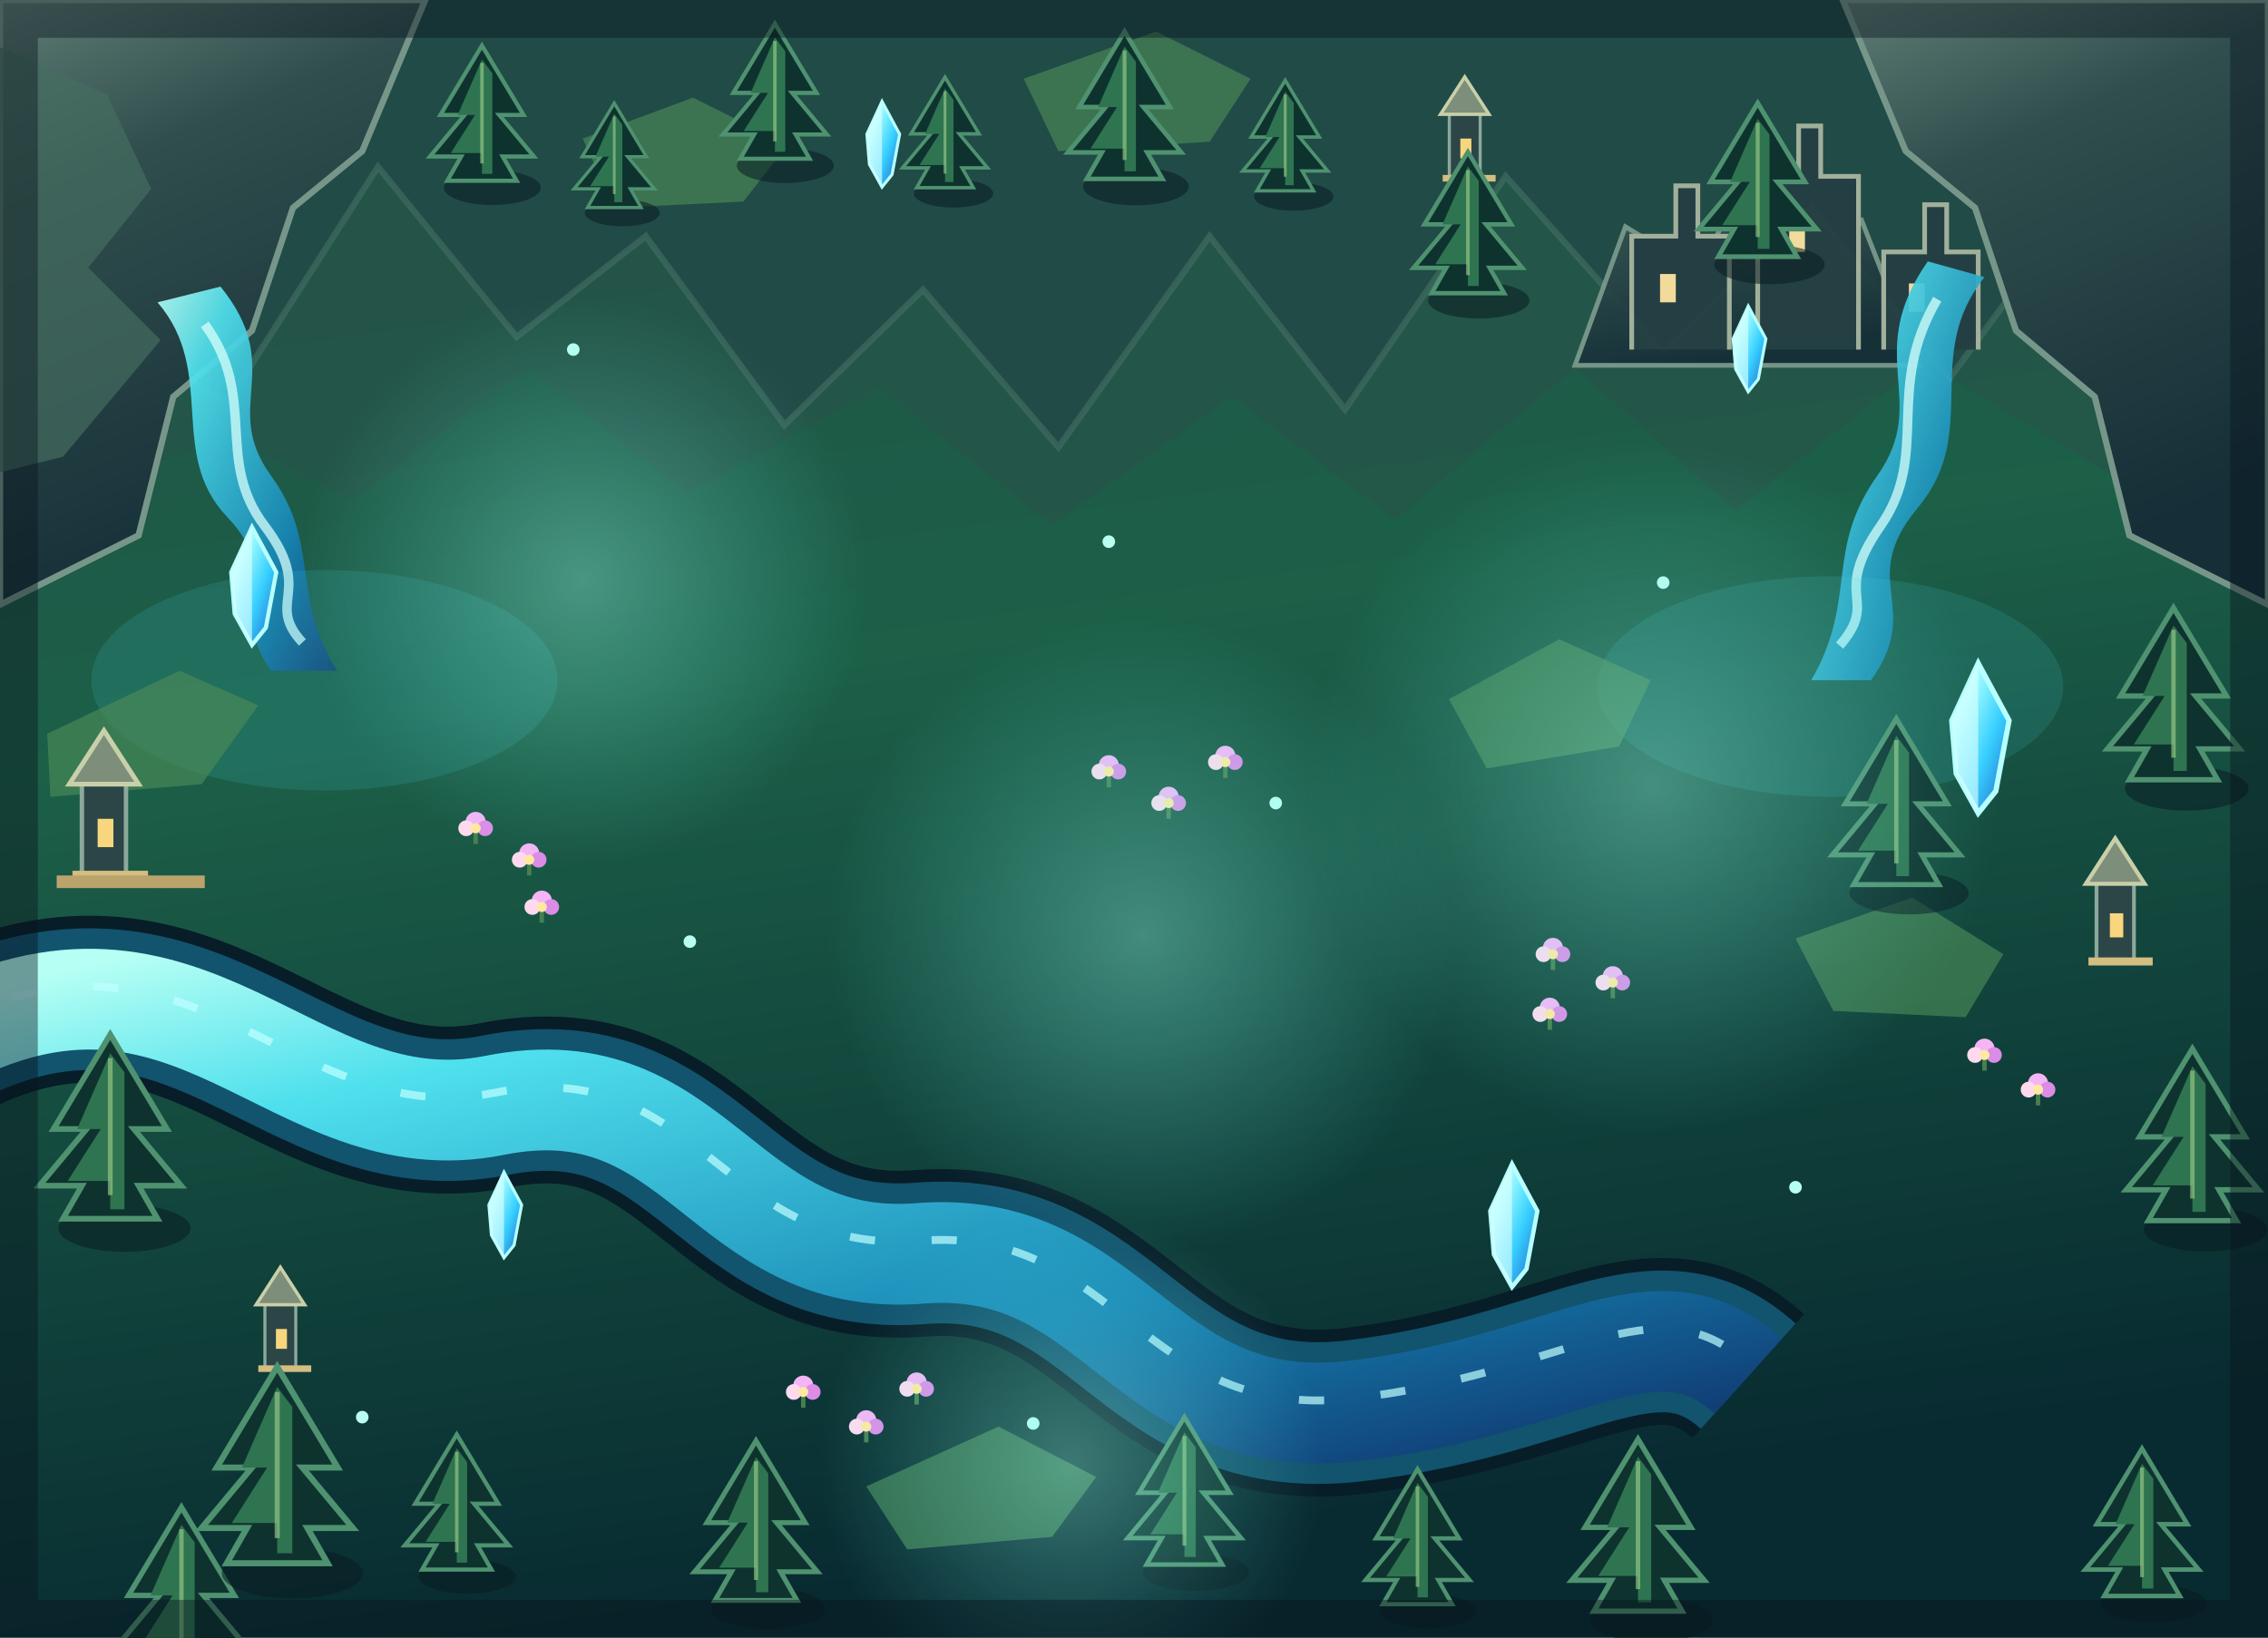
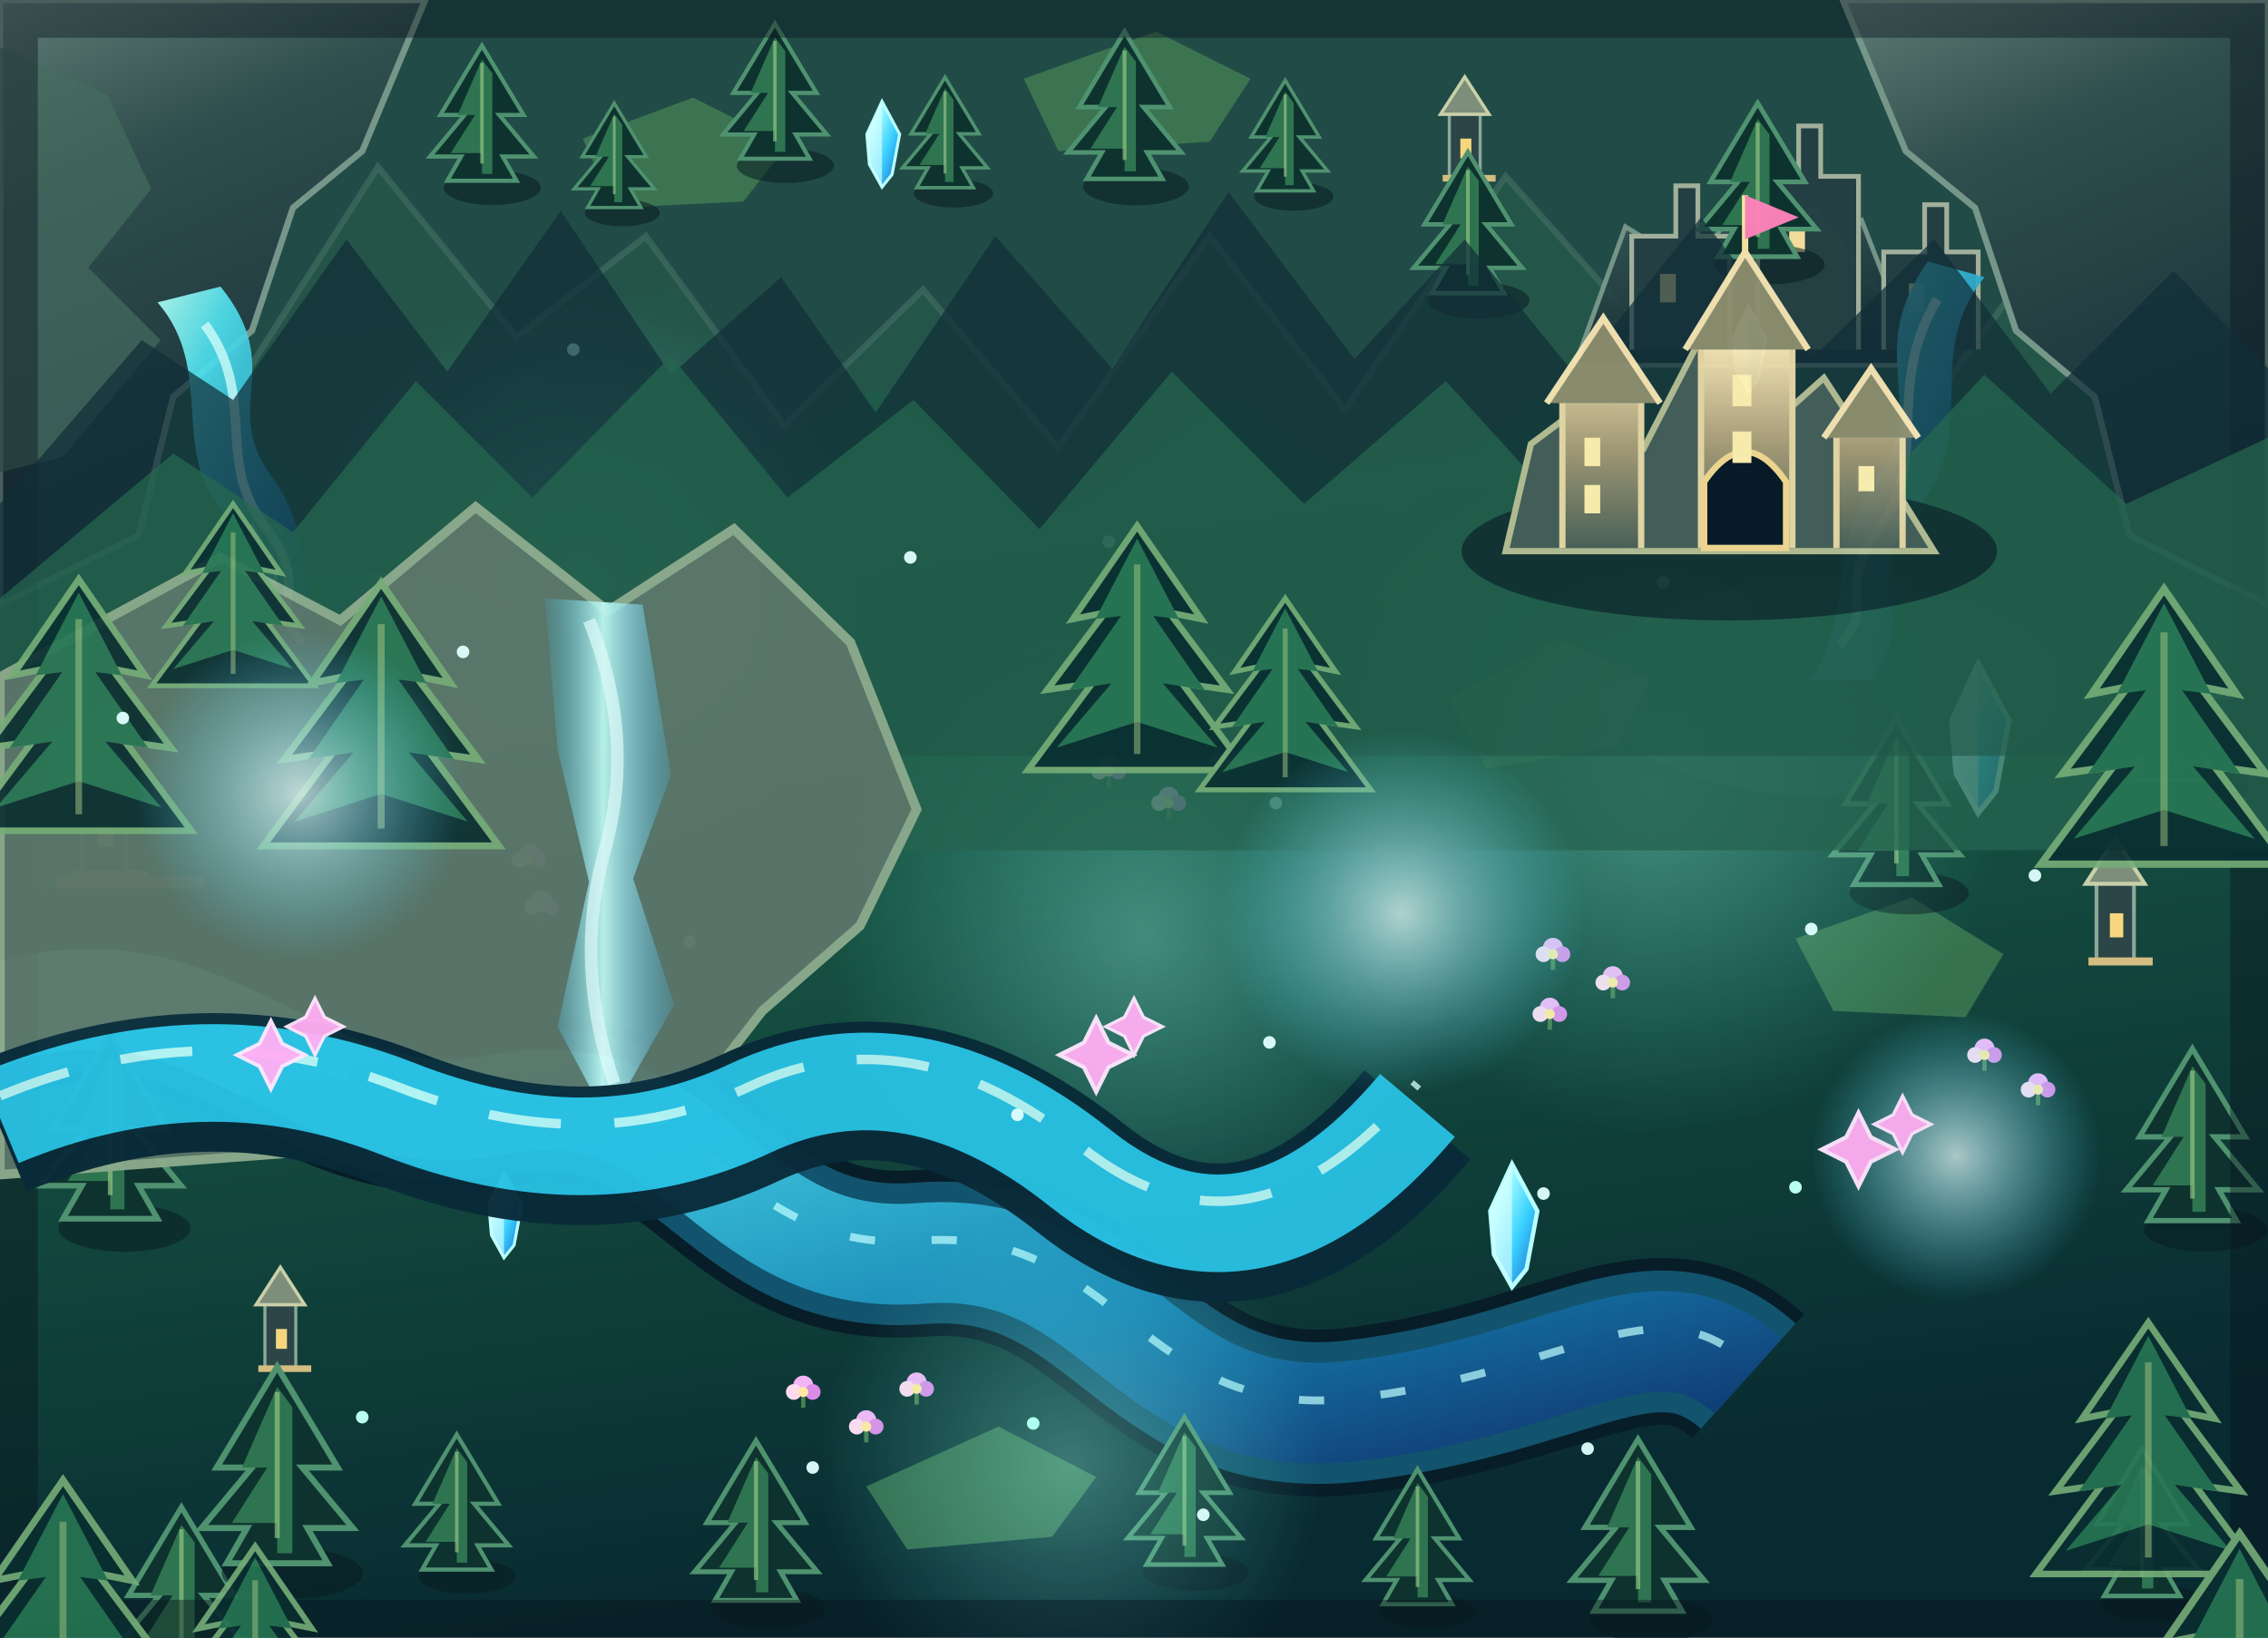
<svg xmlns="http://www.w3.org/2000/svg" viewBox="0 0 720 520">
  <defs>
    <linearGradient id="ground" x2=".2" y2="1">
      <stop stop-color="#214f46" />
      <stop offset=".46" stop-color="#1c6048" />
      <stop offset="1" stop-color="#082b31" />
    </linearGradient>
    <linearGradient id="cliff" x2=".3" y2="1">
      <stop stop-color="#607d75" />
      <stop offset=".32" stop-color="#304e4d" />
      <stop offset="1" stop-color="#152e37" />
    </linearGradient>
    <linearGradient id="water" x2="1" y2="1">
      <stop stop-color="#b5fff4" />
      <stop offset=".22" stop-color="#4fe0ed" />
      <stop offset=".7" stop-color="#1684b3" />
      <stop offset="1" stop-color="#103b73" />
    </linearGradient>
    <linearGradient id="crystal" x2="1" y2="1">
      <stop stop-color="#fff" />
      <stop offset=".25" stop-color="#a8ffff" />
      <stop offset=".6" stop-color="#37cfff" />
      <stop offset="1" stop-color="#2162c7" />
    </linearGradient>
    <radialGradient id="mist">
      <stop stop-color="#9affed" stop-opacity=".35" />
      <stop offset="1" stop-color="#69f9ed" stop-opacity="0" />
    </radialGradient>
    <linearGradient id="gold" x2="0" y2="1">
      <stop stop-color="#fff0ad" />
      <stop offset=".5" stop-color="#c9a75c" />
      <stop offset="1" stop-color="#72502e" />
    </linearGradient>
    <g id="pine">
      <ellipse cx="3" cy="16" rx="14" ry="5" fill="#071c20" opacity=".55" />
      <path d="M0 -25L-12 -5H-5L-15 7H-6L-10 14H10L6 7H15L5 -5H12Z" fill="#0e332f" stroke="#4f9270" stroke-width="1.2" />
      <path d="M0 -21L-7 -5H-2L-9 6H0V12H3V-17Z" fill="#2e7450" />
      <path d="M0 -20V9" stroke="#9acb87" opacity=".65" />
    </g>
    <g id="crystalSmall">
      <path d="M0 -16L7 -3L4 13L0 18L-5 9L-6 -3Z" fill="url(#crystal)" stroke="#b8ffff" stroke-width="1.2" />
      <path d="M0 -16V18L-5 9L-6 -3Z" fill="#d8ffff" opacity=".65" />
    </g>
    <g id="ruin">
      <path d="M-17 18V-12L-10 -23L-3 -12V18Z" fill="#2c4648" stroke="#8ba99a" stroke-width="1.4" />
      <path d="M-21 -11L-10 -28L1 -11Z" fill="#7d8e7a" stroke="#c9d0a9" stroke-width="1.5" />
      <path d="M-12 0H-7V9H-12Z" fill="#f7d67e" />
      <path d="M-20 18H4" stroke="#d3bd81" stroke-width="3" />
    </g>
    <g id="flower">
      <path d="M0 0V-5" stroke="#477f51" stroke-width="1.4" />
      <circle cy="-7" r="3.2" fill="#f3b5f6" />
      <circle cx="-3" cy="-5" r="2.5" fill="#ffdaef" />
      <circle cx="3" cy="-5" r="2.5" fill="#db8ce7" />
      <circle cy="-5" r="1.6" fill="#ffe9a0" />
    </g>
  </defs>
  <rect width="720" height="520" fill="url(#ground)" />
  <path d="M0 156L35 105L72 128L120 53L164 107L205 75L249 135L293 92L336 142L384 75L427 130L478 56L528 112L575 66L619 120L672 48L720 110V0H0Z" fill="#173d42" />
  <path d="M0 147L35 105L72 128L120 53L164 107L205 75L249 135L293 92L336 142L384 75L427 130L478 56L528 112L575 66L619 120L672 48L720 110" fill="none" stroke="#7da59a" stroke-width="2" opacity=".6" />
  <path d="M0 173L70 137L112 159L168 117L218 157L279 123L334 167L391 126L443 165L500 117L551 162L611 115L672 152L720 130V0H0Z" fill="#275348" opacity=".65" />
  <g opacity=".94" transform="translate(510 28)">
    <path d="M-10 88L6 44L29 58L44 30L63 53L81 42L99 88Z" fill="url(#cliff)" stroke="#79998b" stroke-width="1.5" />
    <path d="M8 83V47H22V31H29V47H39V83M48 83V28H61V12H68V28H80V83M88 83V52H101V37H108V52H118V83" fill="#243f43" stroke="#a9b6a0" stroke-width="1.5" />
    <path d="M17 59H22V68H17ZM58 42H63V52H58ZM96 62H101V71H96Z" fill="#ffe3a0" />
  </g>
  <path d="M0 0H135L115 48L93 66L80 105L55 126L44 170L0 192Z" fill="url(#cliff)" stroke="#77968a" stroke-width="2" />
  <path d="M0 15L34 30L48 60L28 85L51 108L20 145L0 150Z" fill="#456c60" opacity=".7" />
  <path d="M720 0H585L605 48L627 66L640 105L665 126L676 170L720 192Z" fill="url(#cliff)" stroke="#77968a" stroke-width="2" />
  <path d="M50 96C69 118 53 144 72 164S72 193 86 213L107 213C92 189 102 173 86 151S91 117 70 91Z" fill="url(#water)" opacity=".92" />
  <path d="M65 103C82 126 68 146 84 167S84 191 96 204" fill="none" stroke="#d6fffb" stroke-width="3" opacity=".75" />
  <path d="M630 88C610 113 629 137 609 161S611 192 594 216L575 216C590 190 579 175 596 151S591 113 612 83Z" fill="url(#water)" opacity=".92" />
  <path d="M615 95C598 124 613 144 597 167S597 190 584 205" fill="none" stroke="#d6fffb" stroke-width="3" opacity=".75" />
  <ellipse cx="103" cy="216" rx="74" ry="35" fill="#42d8e7" opacity=".13" />
  <ellipse cx="581" cy="218" rx="74" ry="35" fill="#42d8e7" opacity=".13" />
  <path d="M-20 331C61 287 92 364 157 351S229 403 292 398S362 456 430 448S525 410 555 437" fill="none" stroke="#071d28" stroke-width="53" />
  <path d="M-20 331C61 287 92 364 157 351S229 403 292 398S362 456 430 448S525 410 555 437" fill="none" stroke="#12536d" stroke-width="45" />
  <path d="M-20 331C61 287 92 364 157 351S229 403 292 398S362 456 430 448S525 410 555 437" fill="none" stroke="url(#water)" stroke-width="32" />
  <path d="M-20 327C61 283 92 360 157 347S229 399 292 394S362 452 430 444S525 406 555 433" fill="none" stroke="#c0ffff" stroke-width="2.5" stroke-dasharray="8 18" opacity=".7" />
  <g fill="#4a8b58" opacity=".65">
    <path d="M15 233l42 -20 25 11 -18 25 -48 4Z" />
    <path d="M185 44l35 -13 30 15 -14 18 -41 2Z" />
    <path d="M325 25l42 -15 30 15 -13 20 -48 3Z" />
    <path d="M460 222l35 -19 29 13 -10 21 -42 7Z" />
    <path d="M570 298l37 -13 29 18 -12 20 -42 -2Z" />
    <path d="M275 472l42 -19 31 16 -14 19 -46 4Z" />
  </g>
  <g transform="translate(43 260)">
    <use href="#ruin" />
    <path d="M-25 20H22" stroke="#bba36c" stroke-width="4" />
  </g>
  <g transform="translate(680 290) scale(.85)">
    <use href="#ruin" />
  </g>
  <g transform="translate(96 422) scale(.7)">
    <use href="#ruin" />
  </g>
  <g transform="translate(472 44) scale(.7)">
    <use href="#ruin" />
  </g>
  <g>
    <use href="#pine" x="24" y="214" transform="translate(24 214) scale(1.4)" />
    <use href="#pine" x="52" y="302" transform="translate(52 302) scale(1.2)" />
    <use href="#pine" transform="translate(35 366) scale(1.5)" />
    <use href="#pine" transform="translate(88 474) scale(1.6)" />
    <use href="#pine" transform="translate(153 42) scale(1.1)" />
    <use href="#pine" transform="translate(195 54) scale(.85)" />
    <use href="#pine" transform="translate(246 35) scale(1.1)" />
    <use href="#pine" transform="translate(300 47) scale(.9)" />
    <use href="#pine" transform="translate(357 40) scale(1.2)" />
    <use href="#pine" transform="translate(408 48) scale(.9)" />
    <use href="#pine" transform="translate(466 77) scale(1.15)" />
    <use href="#pine" transform="translate(558 64) scale(1.25)" />
    <use href="#pine" transform="translate(602 262) scale(1.35)" />
    <use href="#pine" transform="translate(690 228) scale(1.4)" />
    <use href="#pine" transform="translate(696 368) scale(1.4)" />
    <use href="#pine" transform="translate(680 490) scale(1.2)" />
    <use href="#pine" transform="translate(520 492) scale(1.4)" />
    <use href="#pine" transform="translate(450 494) scale(1.1)" />
    <use href="#pine" transform="translate(376 480) scale(1.2)" />
    <use href="#pine" transform="translate(240 490) scale(1.3)" />
    <use href="#pine" transform="translate(145 483) scale(1.1)" />
  </g>
  <g filter="none">
    <use href="#crystalSmall" transform="translate(80 185) scale(1.1)" />
    <use href="#crystalSmall" transform="translate(628 233) scale(1.4)" />
    <use href="#crystalSmall" transform="translate(160 385) scale(.8)" />
    <use href="#crystalSmall" transform="translate(480 388) scale(1.15)" />
    <use href="#crystalSmall" transform="translate(280 45) scale(.8)" />
    <use href="#crystalSmall" transform="translate(555 110) scale(.8)" />
  </g>
  <g>
    <use href="#flower" transform="translate(151 268)" />
    <use href="#flower" transform="translate(168 278)" />
    <use href="#flower" transform="translate(172 293)" />
    <use href="#flower" transform="translate(352 250)" />
    <use href="#flower" transform="translate(371 260)" />
    <use href="#flower" transform="translate(389 247)" />
    <use href="#flower" transform="translate(493 308)" />
    <use href="#flower" transform="translate(512 317)" />
    <use href="#flower" transform="translate(492 327)" />
    <use href="#flower" transform="translate(255 447)" />
    <use href="#flower" transform="translate(275 458)" />
    <use href="#flower" transform="translate(291 446)" />
    <use href="#flower" transform="translate(630 340)" />
    <use href="#flower" transform="translate(647 351)" />
  </g>
  <g fill="#b9fff1">
    <circle cx="182" cy="111" r="2" />
    <circle cx="219" cy="299" r="2" />
    <circle cx="352" cy="172" r="2" />
    <circle cx="405" cy="255" r="2" />
    <circle cx="528" cy="185" r="2" />
    <circle cx="570" cy="377" r="2" />
    <circle cx="328" cy="452" r="2" />
    <circle cx="115" cy="450" r="2" />
  </g>
  <g fill="url(#mist)">
    <circle cx="185" cy="184" r="90" />
    <circle cx="363" cy="297" r="100" />
    <circle cx="525" cy="250" r="110" />
    <circle cx="340" cy="465" r="80" />
  </g>
  <rect width="720" height="520" fill="none" stroke="#07121c" stroke-width="24" opacity=".42" />
+   <defs>
+     <linearGradient id="fall2" x2="1" y2="0">
+       <stop stop-color="#3cb5dc" stop-opacity=".15" />
+       <stop offset=".45" stop-color="#c5fff9" stop-opacity=".92" />
+       <stop offset="1" stop-color="#44b8f0" stop-opacity=".2" />
+     </linearGradient>
+     <linearGradient id="goldstone" x2="0" y2="1">
+       <stop stop-color="#f9e8b6" />
+       <stop offset=".5" stop-color="#a79b77" />
+       <stop offset="1" stop-color="#4b6057" />
+     </linearGradient>
+     <radialGradient id="aura">
+       <stop stop-color="#e8ffff" stop-opacity=".75" />
+       <stop offset="1" stop-color="#54ddff" stop-opacity="0" />
+     </radialGradient>
+     <g id="grandpine">
+       <path d="M0 0 -20 29 -10 27 -28 51 -14 49 -34 76 34 76 14 49 28 51 10 27 20 29Z" fill="#092e30" stroke="#75ad78" stroke-width="2" />
+       <path d="M0 4 -13 29 -5 28 -21 51 -8 49 -25 69 0 61 25 69 8 49 21 51 5 28 13 29Z" fill="#267653" />
+       <path d="M0 12V71" stroke="#b5d28b" stroke-opacity=".5" stroke-width="2" />
+     </g>
+     <g id="glowflower">
+       <path d="M0 -9 3 -3 9 0 3 3 0 9 -3 3 -9 0 -3 -3Z" fill="#ffaef2" stroke="#ffe7ff" stroke-width="1" />
+     </g>
+   </defs>
+   <g opacity=".96">
+     <path d="M0 160 45 108 74 127 110 76 142 118 178 67 213 119 248 88 278 131 316 75 353 117 390 61 430 114 465 76 500 119 540 69 575 114 614 76 651 125 690 86 720 117V240H0Z" fill="#102d38" opacity=".75" />
+     <path d="M0 190 55 144 93 169 132 121 169 158 213 113 250 158 290 127 330 168 372 118 414 160 459 121 500 166 543 127 583 169 630 119 675 160 720 139V270H0Z" fill="#24634e" opacity=".8" />
+     <g transform="translate(545 105)">
+       <ellipse cx="4" cy="70" rx="85" ry="22" fill="#061622" opacity=".6" />
+       <path d="M-67 70 -59 36 -39 21 -23 37 -6 4 15 32 34 15 51 41 69 70Z" fill="#455e59" stroke="#b5bd94" stroke-width="2" />
+       <path d="M-49 69V22H-24V69M-5 69V5H24V69M38 69V33H59V69" fill="url(#goldstone)" stroke="#e7d7a6" stroke-width="2" />
+       <path d="M-54 23 -36 -4 -18 23M-10 6 9 -25 29 6M34 34 49 12 64 34" fill="#8c8c6d" stroke="#f6e4b3" stroke-width="2" />
+       <path d="M-4 69V48Q9 29 22 48V69Z" fill="#071827" stroke="#f5d991" stroke-width="2" />
+       <g fill="#fff0b0">
+         <rect x="-42" y="34" width="5" height="9" />
+         <rect x="-42" y="49" width="5" height="9" />
+         <rect x="5" y="14" width="6" height="10" />
+         <rect x="5" y="32" width="6" height="10" />
+         <rect x="45" y="43" width="5" height="8" />
+       </g>
+       <path d="M9 -25V-43" stroke="#ffe7a3" stroke-width="2" />
+       <path d="M9 -43 26 -36 9 -29Z" fill="#ff82bb" />
+     </g>
+     <path d="M0 215 70 177 108 197 151 161 193 194 233 168 270 204 291 257 273 294 242 321 214 357 0 373Z" fill="#5b7669" stroke="#8caa8c" stroke-width="3" />
+     <path d="M173 190 204 192 213 246 201 279 214 319 193 356 177 326 187 280 177 238Z" fill="url(#fall2)" />
+     <path d="M187 197Q202 234 192 270T195 344" stroke="#e4ffff" stroke-width="4" fill="none" opacity=".7" />
+     <path d="M0 358Q65 331 126 355T238 355T343 374T450 354" stroke="#082a38" stroke-width="44" fill="none" />
+     <path d="M0 355Q65 328 126 352T238 352T343 371T450 351" fill="none" stroke="#28bfe2" stroke-width="31" />
+     <path d="M0 348Q65 321 126 345T238 345T343 364T450 344" fill="none" stroke="#d6fff8" stroke-width="3" stroke-dasharray="23 17" opacity=".8" />
+   </g>
+   <g opacity=".9">
+     <use href="#grandpine" transform="translate(25 184) scale(1.05)" />
+     <use href="#grandpine" transform="translate(74 160) scale(.76)" />
+     <use href="#grandpine" transform="translate(121 185) scale(1.1)" />
+     <use href="#grandpine" transform="translate(361 167) scale(1.02)" />
+     <use href="#grandpine" transform="translate(408 190) scale(.8)" />
+     <use href="#grandpine" transform="translate(687 187) scale(1.15)" />
+     <use href="#grandpine" transform="translate(20 470) scale(1.1)" />
+     <use href="#grandpine" transform="translate(81 491) scale(.9)" />
+     <use href="#grandpine" transform="translate(682 420) scale(1.05)" />
+     <use href="#grandpine" transform="translate(711 487) scale(1.2)" />
+   </g>
+   <g opacity=".95">
+     <circle cx="95" cy="252" r="52" fill="url(#aura)" />
+     <circle cx="445" cy="290" r="58" fill="url(#aura)" />
+     <circle cx="621" cy="367" r="46" fill="url(#aura)" />
+     <use href="#glowflower" transform="translate(86 335) scale(1.2)" />
+     <use href="#glowflower" transform="translate(100 326)" />
+     <use href="#glowflower" transform="translate(348 335) scale(1.3)" />
+     <use href="#glowflower" transform="translate(360 326)" />
+     <use href="#glowflower" transform="translate(590 365) scale(1.3)" />
+     <use href="#glowflower" transform="translate(604 357)" />
+     <g fill="#e0ffff">
+       <circle cx="39" cy="228" r="2" />
+       <circle cx="147" cy="207" r="2" />
+       <circle cx="289" cy="177" r="2" />
+       <circle cx="323" cy="354" r="2" />
+       <circle cx="403" cy="331" r="2" />
+       <circle cx="490" cy="379" r="2" />
+       <circle cx="575" cy="295" r="2" />
+       <circle cx="646" cy="278" r="2" />
+       <circle cx="258" cy="466" r="2" />
+       <circle cx="382" cy="481" r="2" />
+       <circle cx="504" cy="460" r="2" />
+     </g>
+   </g>
</svg>
